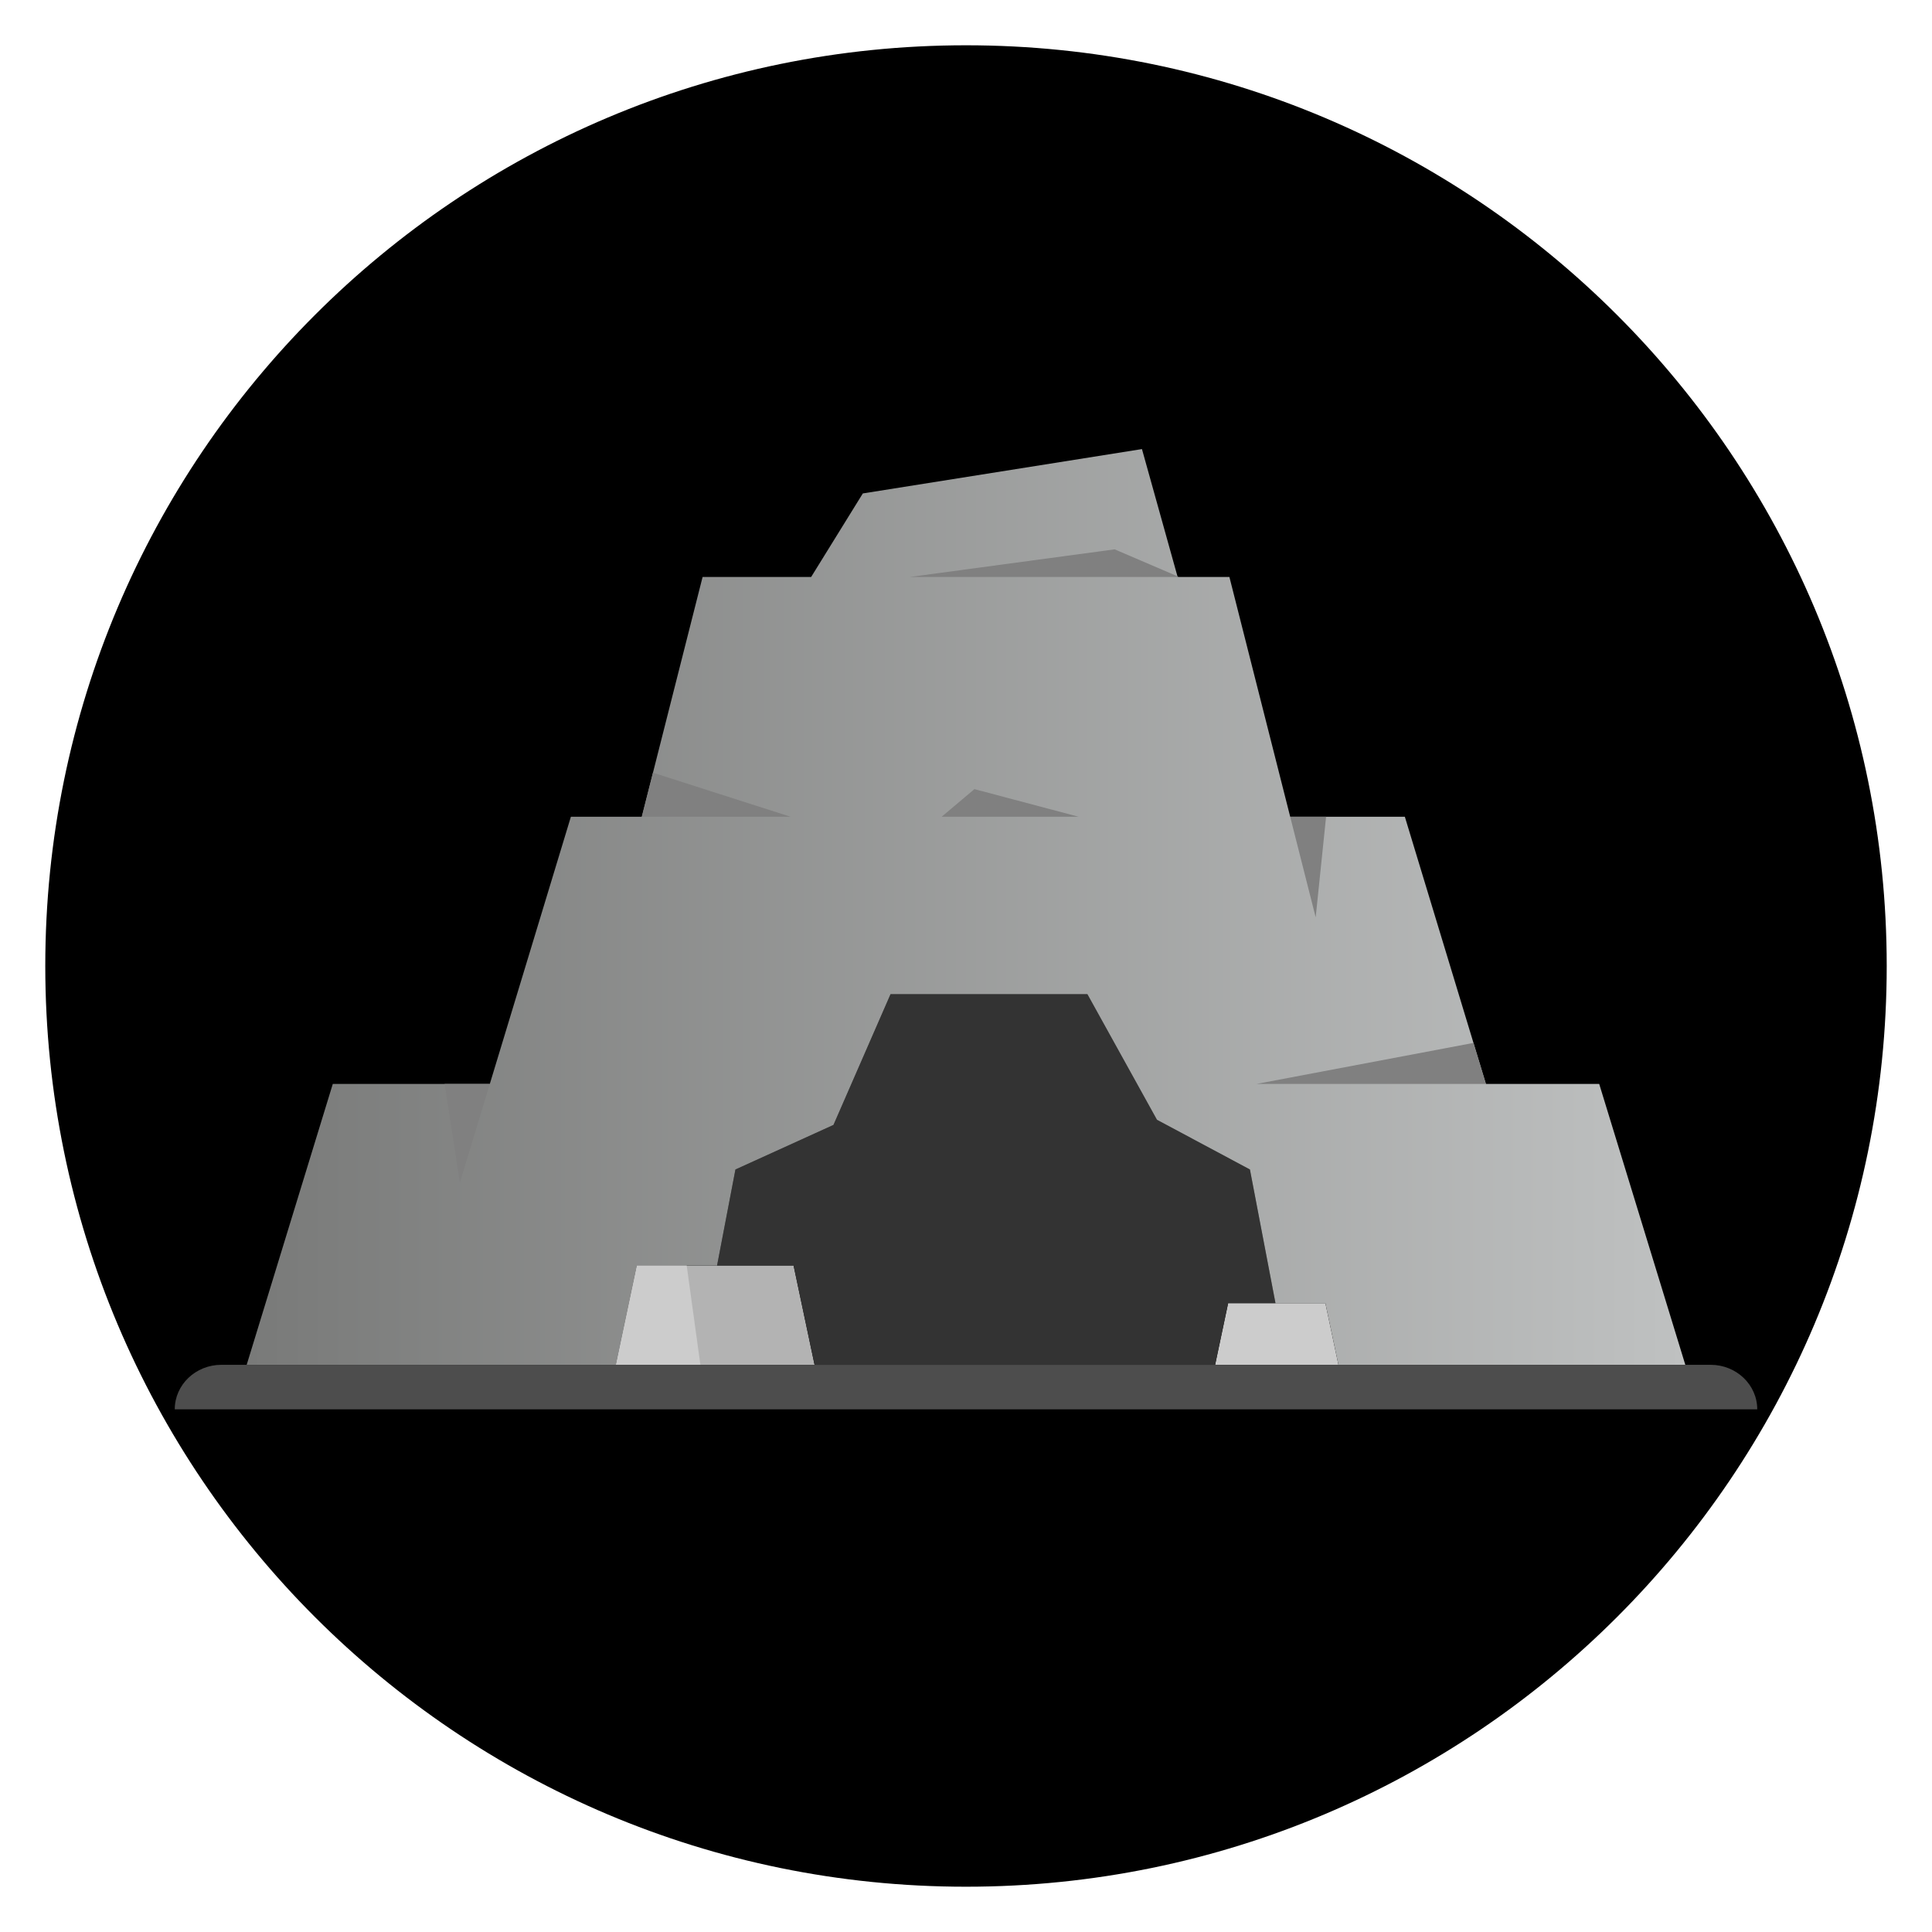
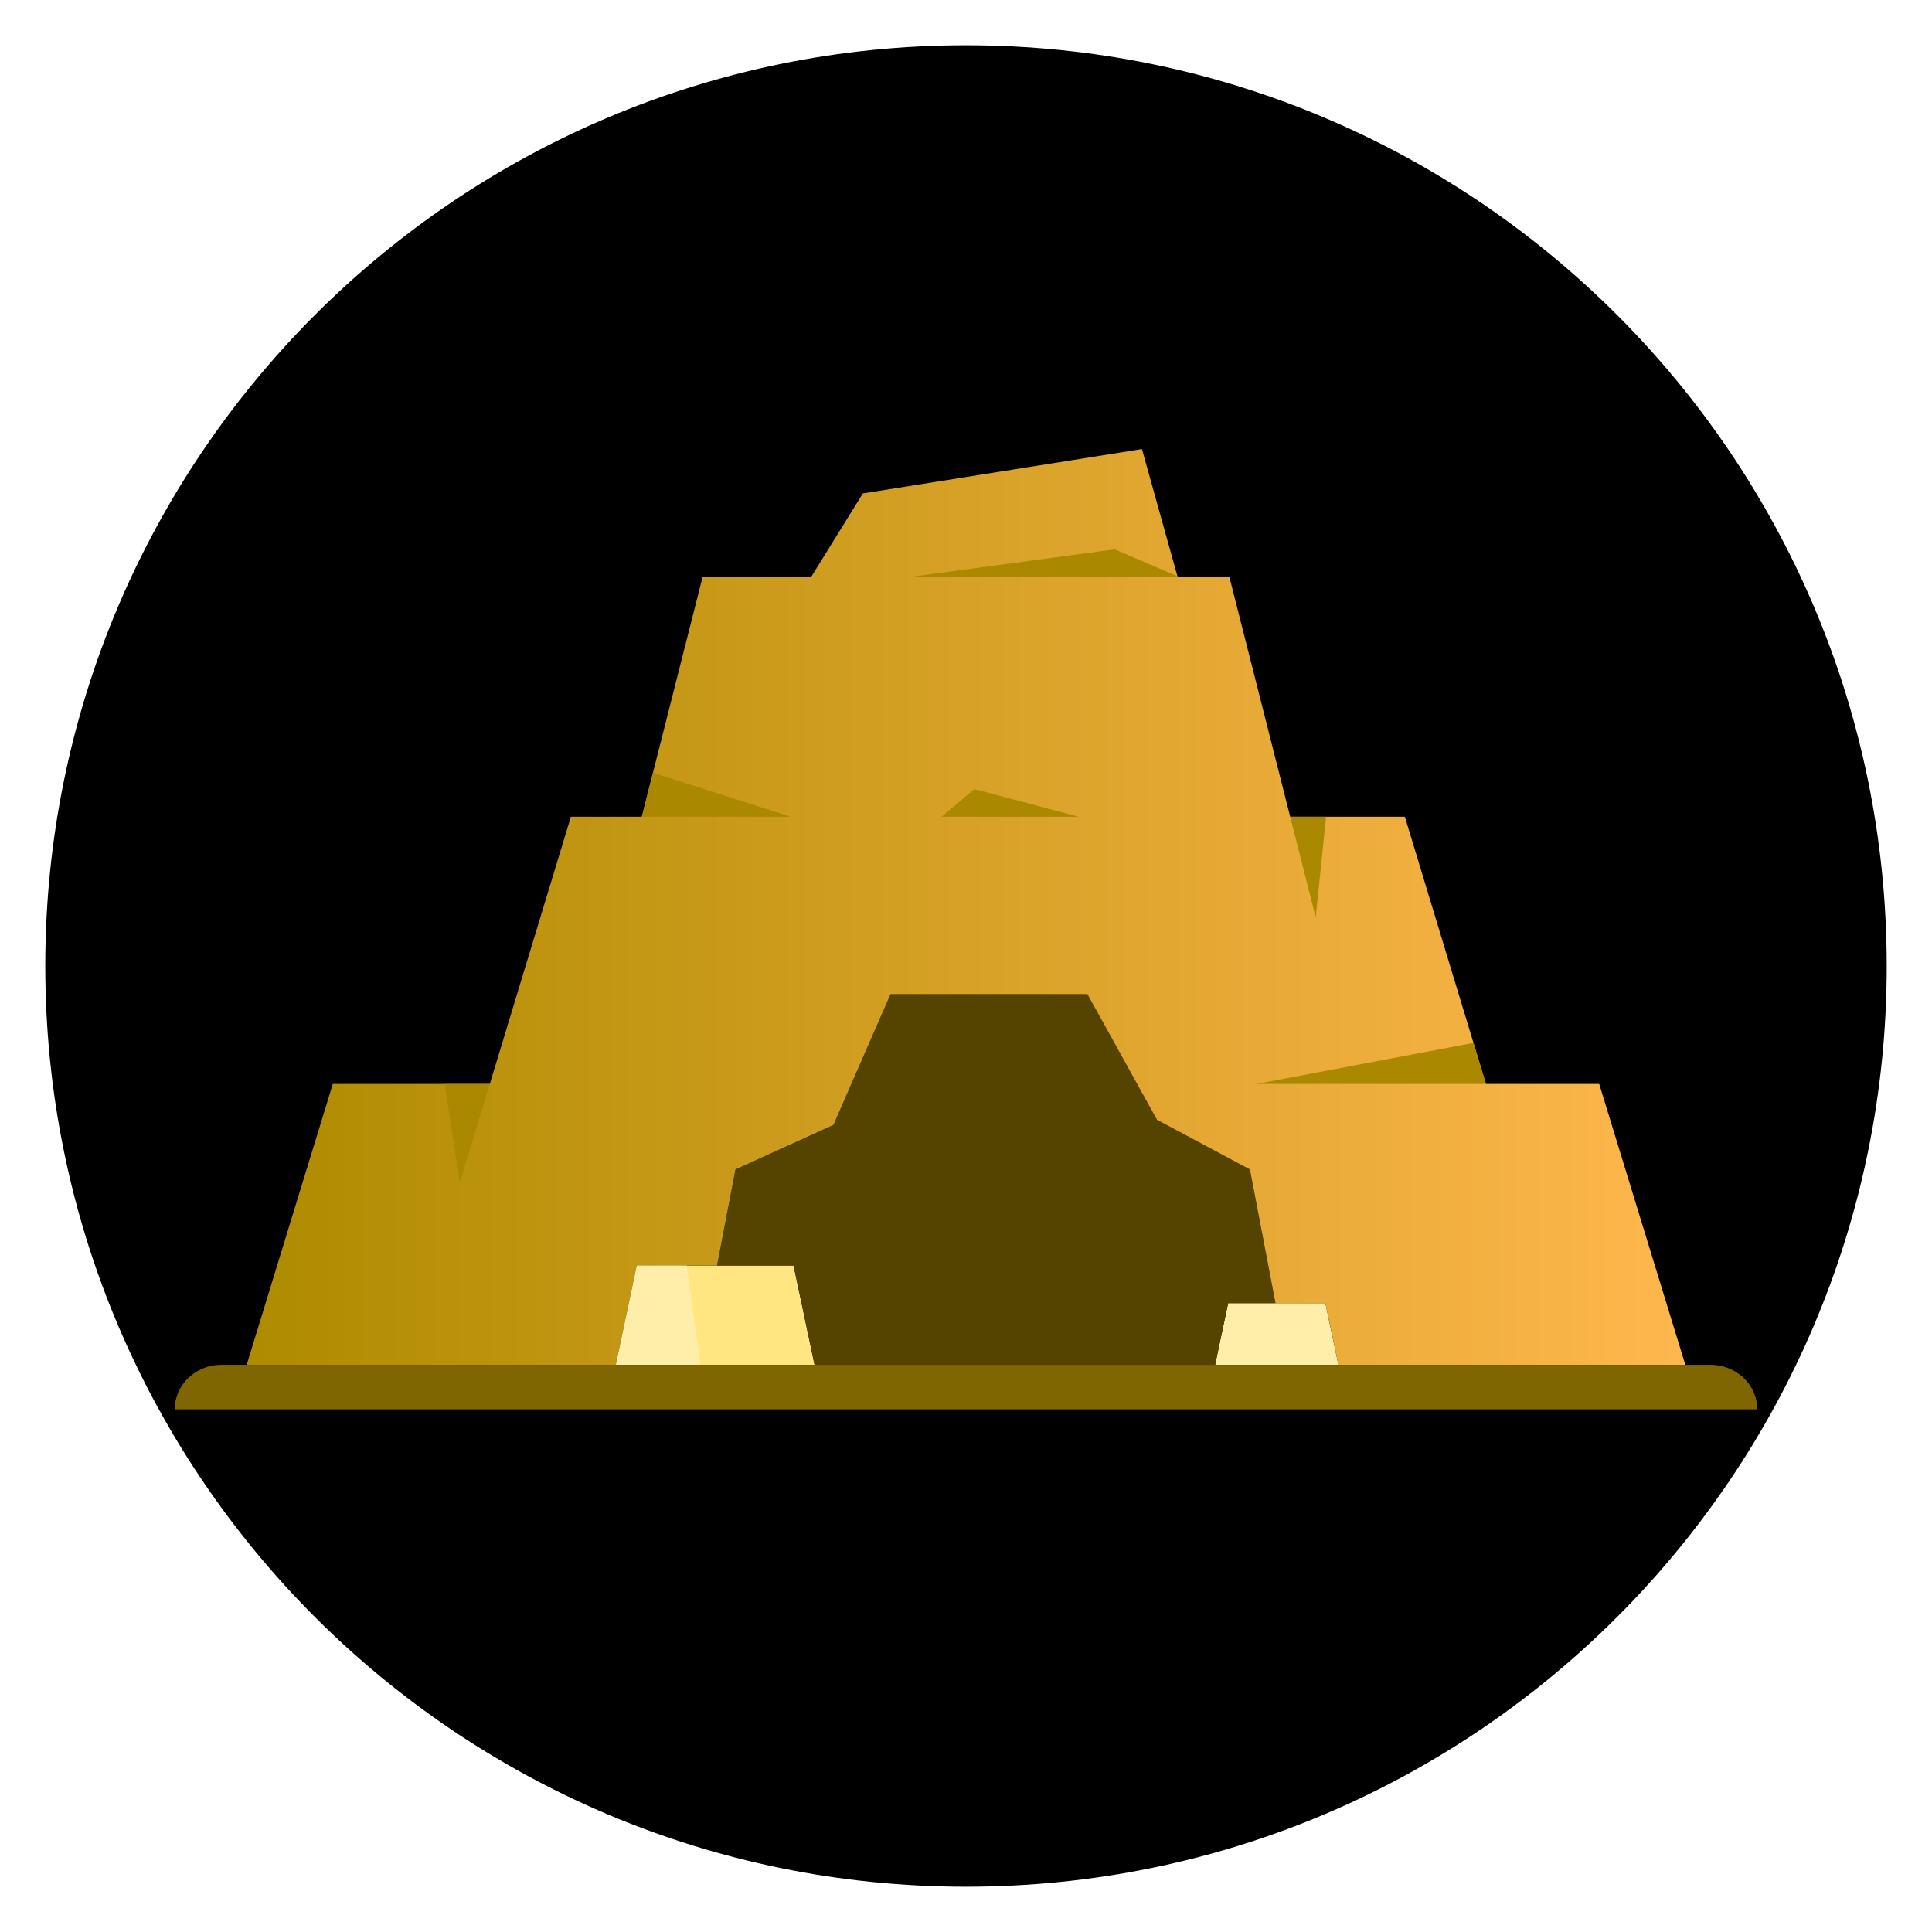
<svg xmlns="http://www.w3.org/2000/svg" xmlns:xlink="http://www.w3.org/1999/xlink" version="1.1" id="Layer_1" x="0px" y="0px" viewBox="0 0 128 128" xml:space="preserve" width="128" height="128">
  <defs id="defs1491">
-     <linearGradient id="linearGradient16594">
-       <stop style="stop-color:#797a79;stop-opacity:1;" offset="0" id="stop16590" />
-       <stop style="stop-color:#bfc1c1;stop-opacity:1;" offset="1" id="stop16592" />
+     <linearGradient id="linearGradient16586">
+       <stop style="stop-color:#ae8b00;stop-opacity:1;" offset="0" id="stop16582" />
+       <stop style="stop-color:#ffb74d;stop-opacity:1;" offset="1" id="stop16584" />
    </linearGradient>
-     <linearGradient xlink:href="#linearGradient16594" id="linearGradient16596" x1="20.998" y1="224.498" x2="440.998" y2="224.498" gradientUnits="userSpaceOnUse" />
+     <linearGradient xlink:href="#linearGradient16586" id="linearGradient16588" x1="20.998" y1="224.498" x2="440.998" y2="224.498" gradientUnits="userSpaceOnUse" />
  </defs>
  <g id="g1458">
</g>
  <g id="g1460">
</g>
  <g id="g1462">
</g>
  <g id="g1464">
</g>
  <g id="g1466">
</g>
  <g id="g1468">
</g>
  <g id="g1470">
</g>
  <g id="g1472">
</g>
  <g id="g1474">
</g>
  <g id="g1476">
</g>
  <g id="g1478">
</g>
  <g id="g1480">
</g>
  <g id="g1482">
</g>
  <g id="g1484">
</g>
  <g id="g1486">
</g>
  <g id="g2205" transform="matrix(0.2725836,0,0,0.2725836,-482.1237,-104.6448)">
</g>
  <g id="g2207" transform="matrix(0.2725836,0,0,0.2725836,-482.1237,-104.6448)">
</g>
  <g id="g2209" transform="matrix(0.2725836,0,0,0.2725836,-482.1237,-104.6448)">
</g>
  <g id="g2211" transform="matrix(0.2725836,0,0,0.2725836,-482.1237,-104.6448)">
</g>
  <g id="g2213" transform="matrix(0.2725836,0,0,0.2725836,-482.1237,-104.6448)">
</g>
  <g id="g2215" transform="matrix(0.2725836,0,0,0.2725836,-482.1237,-104.6448)">
</g>
  <g id="g2217" transform="matrix(0.2725836,0,0,0.2725836,-482.1237,-104.6448)">
</g>
  <g id="g2219" transform="matrix(0.2725836,0,0,0.2725836,-482.1237,-104.6448)">
</g>
  <g id="g2221" transform="matrix(0.2725836,0,0,0.2725836,-482.1237,-104.6448)">
</g>
  <g id="g2223" transform="matrix(0.2725836,0,0,0.2725836,-482.1237,-104.6448)">
</g>
  <g id="g2225" transform="matrix(0.2725836,0,0,0.2725836,-482.1237,-104.6448)">
</g>
  <g id="g2227" transform="matrix(0.2725836,0,0,0.2725836,-482.1237,-104.6448)">
</g>
  <g id="g2229" transform="matrix(0.2725836,0,0,0.2725836,-482.1237,-104.6448)">
</g>
  <g id="g2231" transform="matrix(0.2725836,0,0,0.2725836,-482.1237,-104.6448)">
</g>
  <g id="g2233" transform="matrix(0.2725836,0,0,0.2725836,-482.1237,-104.6448)">
</g>
  <style type="text/css" id="style2754">
	.hatch_een{fill:#265AA5;}
	.hatch_twee{fill:#FFC5BB;}
</style>
  <g id="g2313" transform="matrix(0.1869757,0,0,0.1869757,-732.8621,1313.67)">
</g>
  <g id="g2315" transform="matrix(0.1869757,0,0,0.1869757,-732.8621,1313.67)">
</g>
  <g id="g2317" transform="matrix(0.1869757,0,0,0.1869757,-732.8621,1313.67)">
</g>
  <g id="g2319" transform="matrix(0.1869757,0,0,0.1869757,-732.8621,1313.67)">
</g>
  <g id="g2321" transform="matrix(0.1869757,0,0,0.1869757,-732.8621,1313.67)">
</g>
  <g id="g2323" transform="matrix(0.1869757,0,0,0.1869757,-732.8621,1313.67)">
</g>
  <g id="g2325" transform="matrix(0.1869757,0,0,0.1869757,-732.8621,1313.67)">
</g>
  <g id="g2327" transform="matrix(0.1869757,0,0,0.1869757,-732.8621,1313.67)">
</g>
  <g id="g2329" transform="matrix(0.1869757,0,0,0.1869757,-732.8621,1313.67)">
</g>
  <g id="g2331" transform="matrix(0.1869757,0,0,0.1869757,-732.8621,1313.67)">
</g>
  <g id="g2333" transform="matrix(0.1869757,0,0,0.1869757,-732.8621,1313.67)">
</g>
  <g id="g2335" transform="matrix(0.1869757,0,0,0.1869757,-732.8621,1313.67)">
</g>
  <g id="g2337" transform="matrix(0.1869757,0,0,0.1869757,-732.8621,1313.67)">
</g>
  <g id="g2339" transform="matrix(0.1869757,0,0,0.1869757,-732.8621,1313.67)">
</g>
  <g id="g2341" transform="matrix(0.1869757,0,0,0.1869757,-732.8621,1313.67)">
</g>
-   <g id="g1421-9-6-6-3-3-68-9-86" style="fill:#000000;fill-opacity:1" transform="matrix(0.9494163,0,0,0.9494163,3,3)">
-     <circle style="fill:#000000;fill-opacity:1" cx="64.25" cy="64.25" r="64.25" id="circle1419-6-49-7-8-6-7-3-0" />
+   <g id="g1421-9-6-6-3-3-68-9-0" style="fill:#000000;fill-opacity:1" transform="matrix(0.9494163,0,0,0.9494163,3,3)">
+     <circle style="fill:#000000;fill-opacity:1" cx="64.25" cy="64.25" r="64.25" id="circle1419-6-49-7-8-6-7-3-10" />
  </g>
-   <polygon style="fill:#b3b3b3" points="128.788,358.168 134.908,329.168 158.328,329.168 180.658,329.168 186.788,358.168 " id="polygon13690-0" transform="matrix(0.226936,0,0,0.226936,11.57813,9.1402)" />
-   <polygon style="fill:#cccccc" points="303.728,358.168 307.528,340.168 321.348,340.168 335.918,340.168 339.728,358.168 " id="polygon13692-9" transform="matrix(0.226936,0,0,0.226936,11.57813,9.1402)" />
-   <polygon style="fill:#333333" points="158.328,329.168 163.688,301.148 192.308,288.138 208.968,249.968 266.438,249.968 286.748,286.638 313.888,301.148 321.348,340.168 307.528,340.168 303.728,358.168 186.788,358.168 180.658,329.168 " id="polygon13694-7" transform="matrix(0.226936,0,0,0.226936,11.57813,9.1402)" />
-   <polygon style="fill:url(#linearGradient16596);fill-opacity:1" points="286.748,286.638 266.438,249.968 208.968,249.968 192.308,288.138 163.688,301.148 158.328,329.168 134.908,329.168 128.788,358.168 20.998,358.168 46.138,276.168 91.978,276.168 115.648,198.168 136.348,198.168 154.098,128.168 185.788,128.168 200.878,103.778 282.368,90.828 292.788,128.168 307.898,128.168 325.648,198.168 359.118,198.168 382.788,276.168 415.858,276.168 440.998,358.168 339.728,358.168 335.918,340.168 321.348,340.168 313.888,301.148 " id="polygon13696-5" transform="matrix(0.226936,0,0,0.226936,11.57813,9.1402)" />
-   <polygon style="fill:#808080" points="136.349,198.172 179.788,198.172 139.61,185.305 " id="polygon13698-97" transform="matrix(0.226936,0,0,0.226936,11.57813,9.1402)" />
-   <polygon style="fill:#808080" points="91.978,276.168 83.237,305.002 78.788,276.168 " id="polygon13700-8" transform="matrix(0.226936,0,0,0.226936,11.57813,9.1402)" />
-   <polygon style="fill:#808080" points="325.644,198.172 333.087,227.531 336.122,198.168 " id="polygon13702-5" transform="matrix(0.226936,0,0,0.226936,11.57813,9.1402)" />
-   <polygon style="fill:#808080" points="382.785,276.172 315.788,276.172 379.154,264.193 " id="polygon13704-3" transform="matrix(0.226936,0,0,0.226936,11.57813,9.1402)" />
-   <polygon style="fill:#808080" points="223.885,198.172 263.885,198.172 233.455,190.102 " id="polygon13706-3" transform="matrix(0.226936,0,0,0.226936,11.57813,9.1402)" />
-   <polygon style="fill:#808080" points="293.219,128.172 214.552,128.172 274.398,120.102 " id="polygon13708-8" transform="matrix(0.226936,0,0,0.226936,11.57813,9.1402)" />
-   <polygon style="fill:#cccccc" points="128.788,358.168 134.908,329.168 149.455,329.168 153.455,358.168 " id="polygon13710-37" transform="matrix(0.226936,0,0,0.226936,11.57813,9.1402)" />
-   <path style="fill:#4d4d4d;fill-opacity:1;stroke-width:0.227" d="M 116.422,93.372 H 11.578 v 0 c 0,-1.629 1.384,-2.95 3.091,-2.95 h 98.662 c 1.707,0 3.091,1.321 3.091,2.95 z" id="path13712-9" />
+   <polygon style="fill:#ffe680" points="128.788,358.168 134.908,329.168 158.328,329.168 180.658,329.168 186.788,358.168 " id="polygon13690-26" transform="matrix(0.226936,0,0,0.226936,11.57813,9.1402)" />
+   <polygon style="fill:#ffeeaa" points="303.728,358.168 307.528,340.168 321.348,340.168 335.918,340.168 339.728,358.168 " id="polygon13692-4" transform="matrix(0.226936,0,0,0.226936,11.57813,9.1402)" />
+   <polygon style="fill:#554400" points="158.328,329.168 163.688,301.148 192.308,288.138 208.968,249.968 266.438,249.968 286.748,286.638 313.888,301.148 321.348,340.168 307.528,340.168 303.728,358.168 186.788,358.168 180.658,329.168 " id="polygon13694-52" transform="matrix(0.226936,0,0,0.226936,11.57813,9.1402)" />
+   <polygon style="fill:url(#linearGradient16588);fill-opacity:1" points="286.748,286.638 266.438,249.968 208.968,249.968 192.308,288.138 163.688,301.148 158.328,329.168 134.908,329.168 128.788,358.168 20.998,358.168 46.138,276.168 91.978,276.168 115.648,198.168 136.348,198.168 154.098,128.168 185.788,128.168 200.878,103.778 282.368,90.828 292.788,128.168 307.898,128.168 325.648,198.168 359.118,198.168 382.788,276.168 415.858,276.168 440.998,358.168 339.728,358.168 335.918,340.168 321.348,340.168 313.888,301.148 " id="polygon13696-02" transform="matrix(0.226936,0,0,0.226936,11.57813,9.1402)" />
+   <polygon style="fill:#aa8800" points="136.349,198.172 179.788,198.172 139.61,185.305 " id="polygon13698-9" transform="matrix(0.226936,0,0,0.226936,11.57813,9.1402)" />
+   <polygon style="fill:#aa8800" points="91.978,276.168 83.237,305.002 78.788,276.168 " id="polygon13700-0" transform="matrix(0.226936,0,0,0.226936,11.57813,9.1402)" />
+   <polygon style="fill:#aa8800" points="325.644,198.172 333.087,227.531 336.122,198.168 " id="polygon13702-9" transform="matrix(0.226936,0,0,0.226936,11.57813,9.1402)" />
+   <polygon style="fill:#aa8800" points="382.785,276.172 315.788,276.172 379.154,264.193 " id="polygon13704-9" transform="matrix(0.226936,0,0,0.226936,11.57813,9.1402)" />
+   <polygon style="fill:#aa8800" points="223.885,198.172 263.885,198.172 233.455,190.102 " id="polygon13706-45" transform="matrix(0.226936,0,0,0.226936,11.57813,9.1402)" />
+   <polygon style="fill:#aa8800" points="293.219,128.172 214.552,128.172 274.398,120.102 " id="polygon13708-10" transform="matrix(0.226936,0,0,0.226936,11.57813,9.1402)" />
+   <polygon style="fill:#ffeeaa" points="128.788,358.168 134.908,329.168 149.455,329.168 153.455,358.168 " id="polygon13710-3" transform="matrix(0.226936,0,0,0.226936,11.57813,9.1402)" />
+   <path style="fill:#806600;fill-opacity:1;stroke-width:0.227" d="M 116.422,93.372 H 11.578 v 0 c 0,-1.629 1.384,-2.95 3.091,-2.95 h 98.662 c 1.707,0 3.091,1.321 3.091,2.95 z" id="path13712-78" />
</svg>
